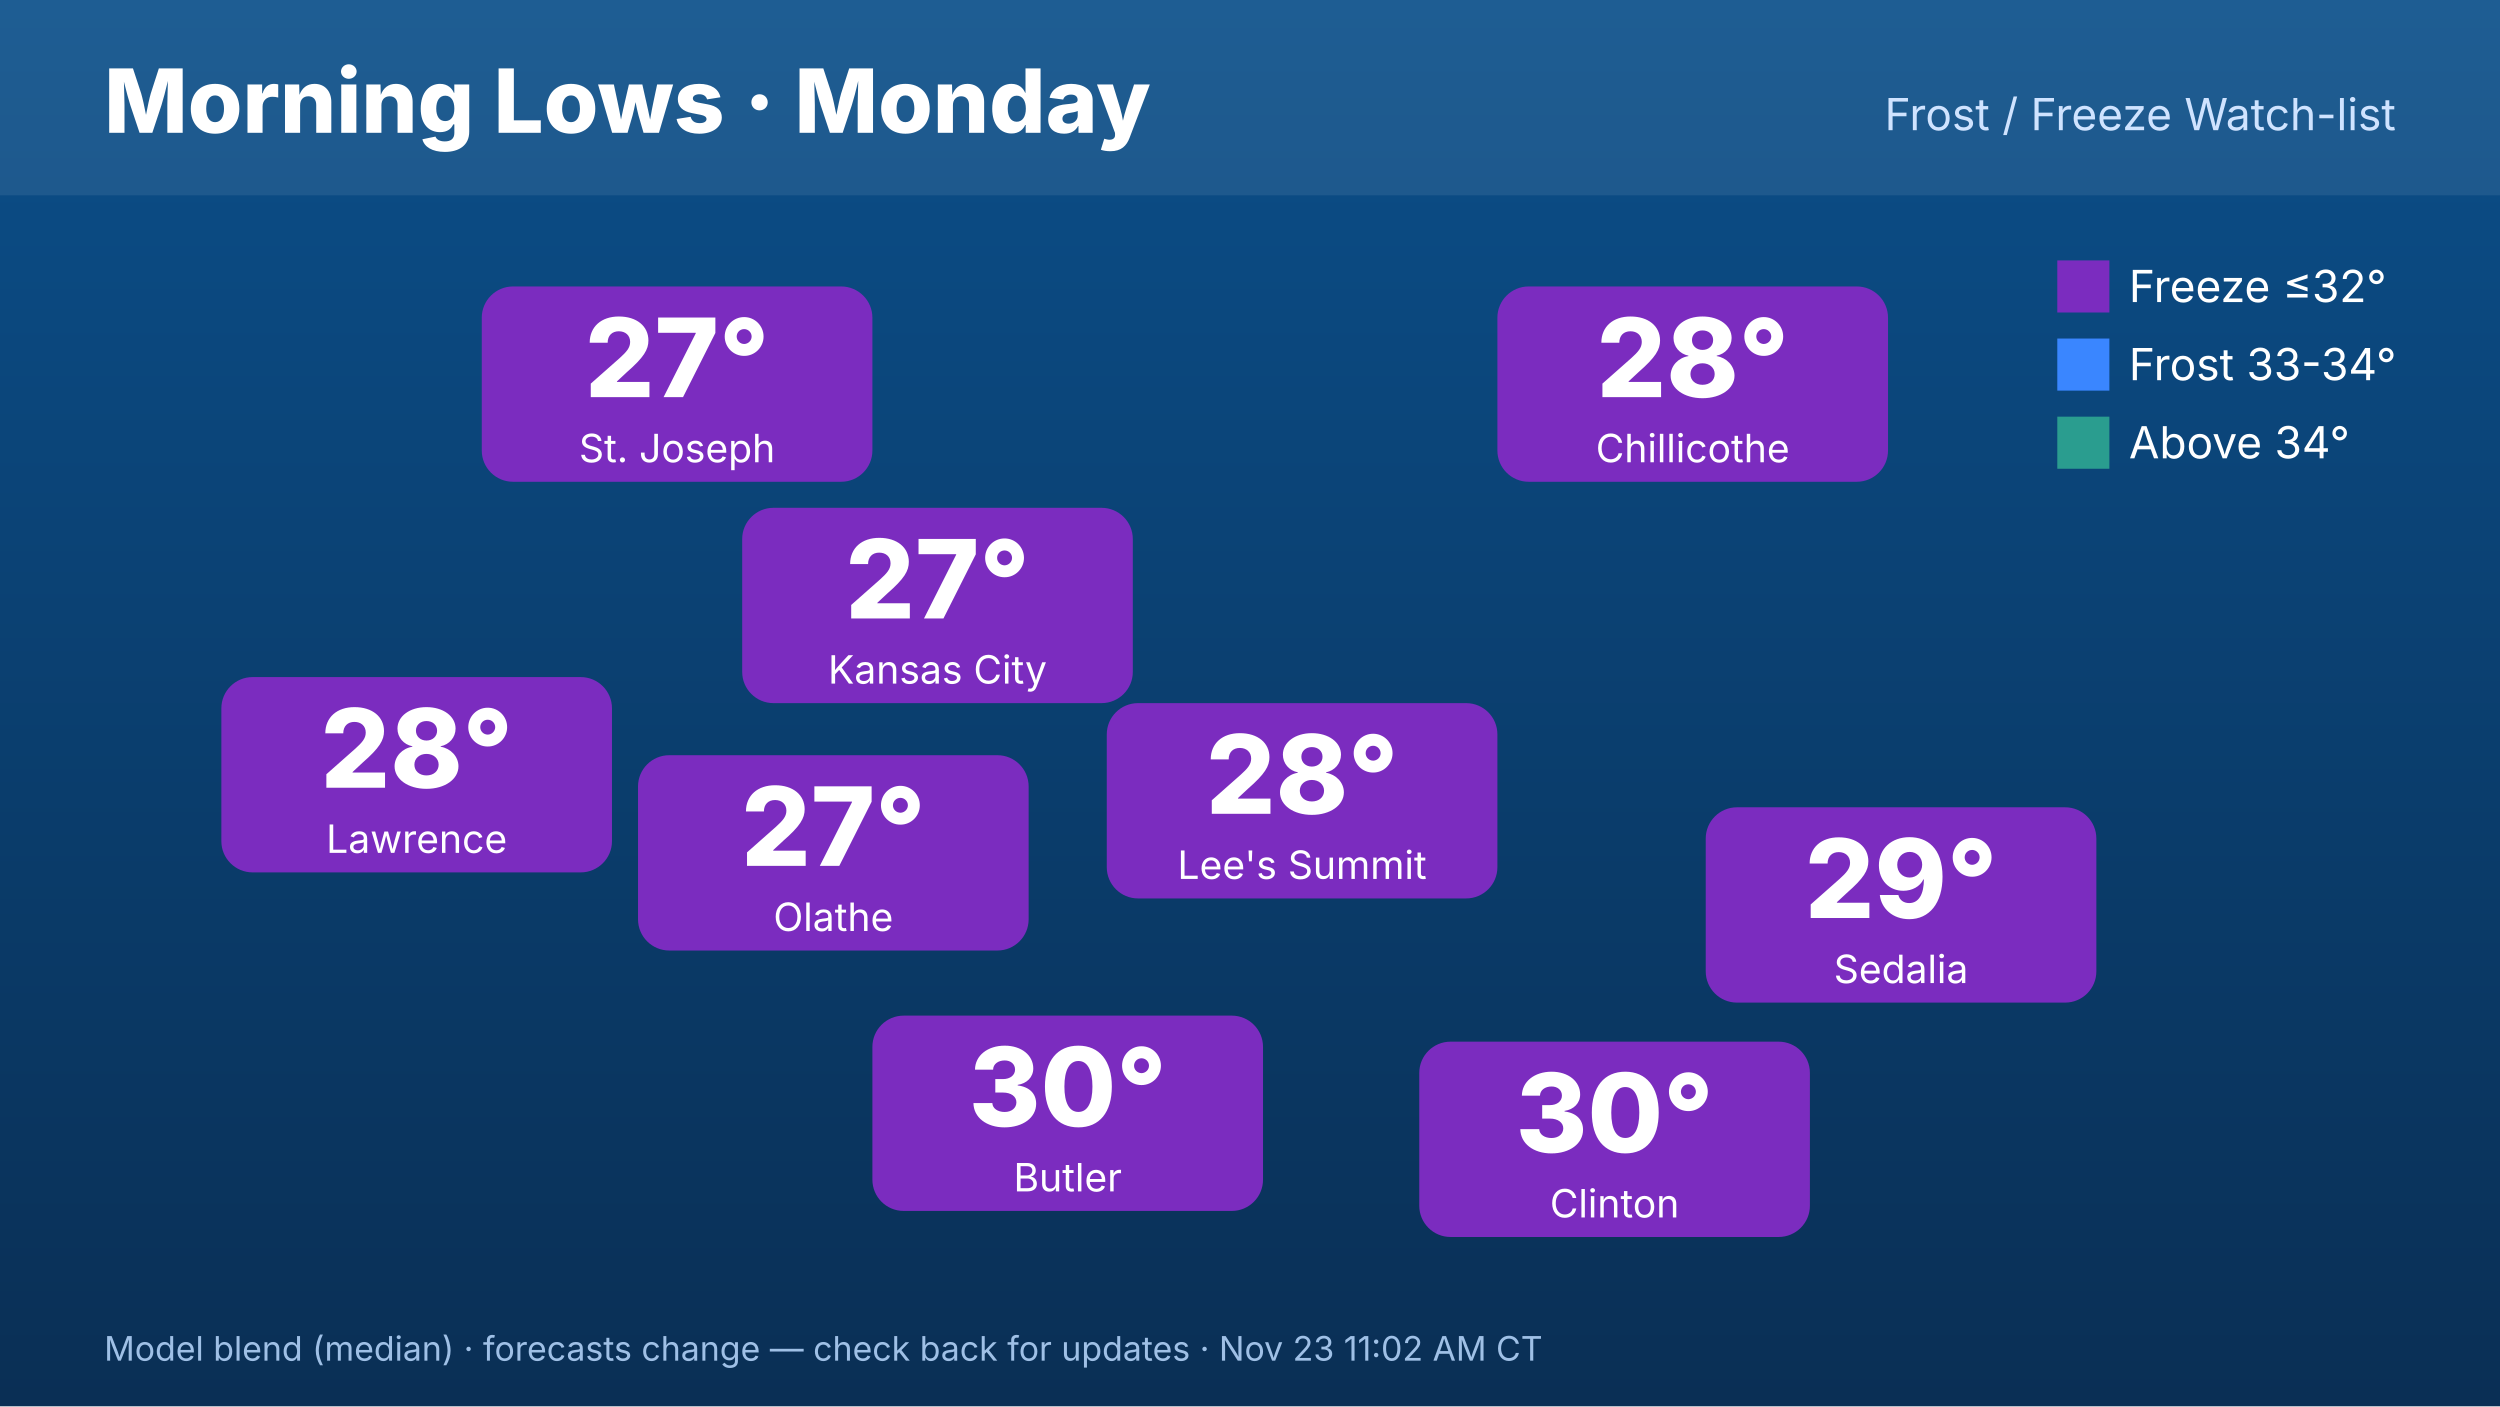
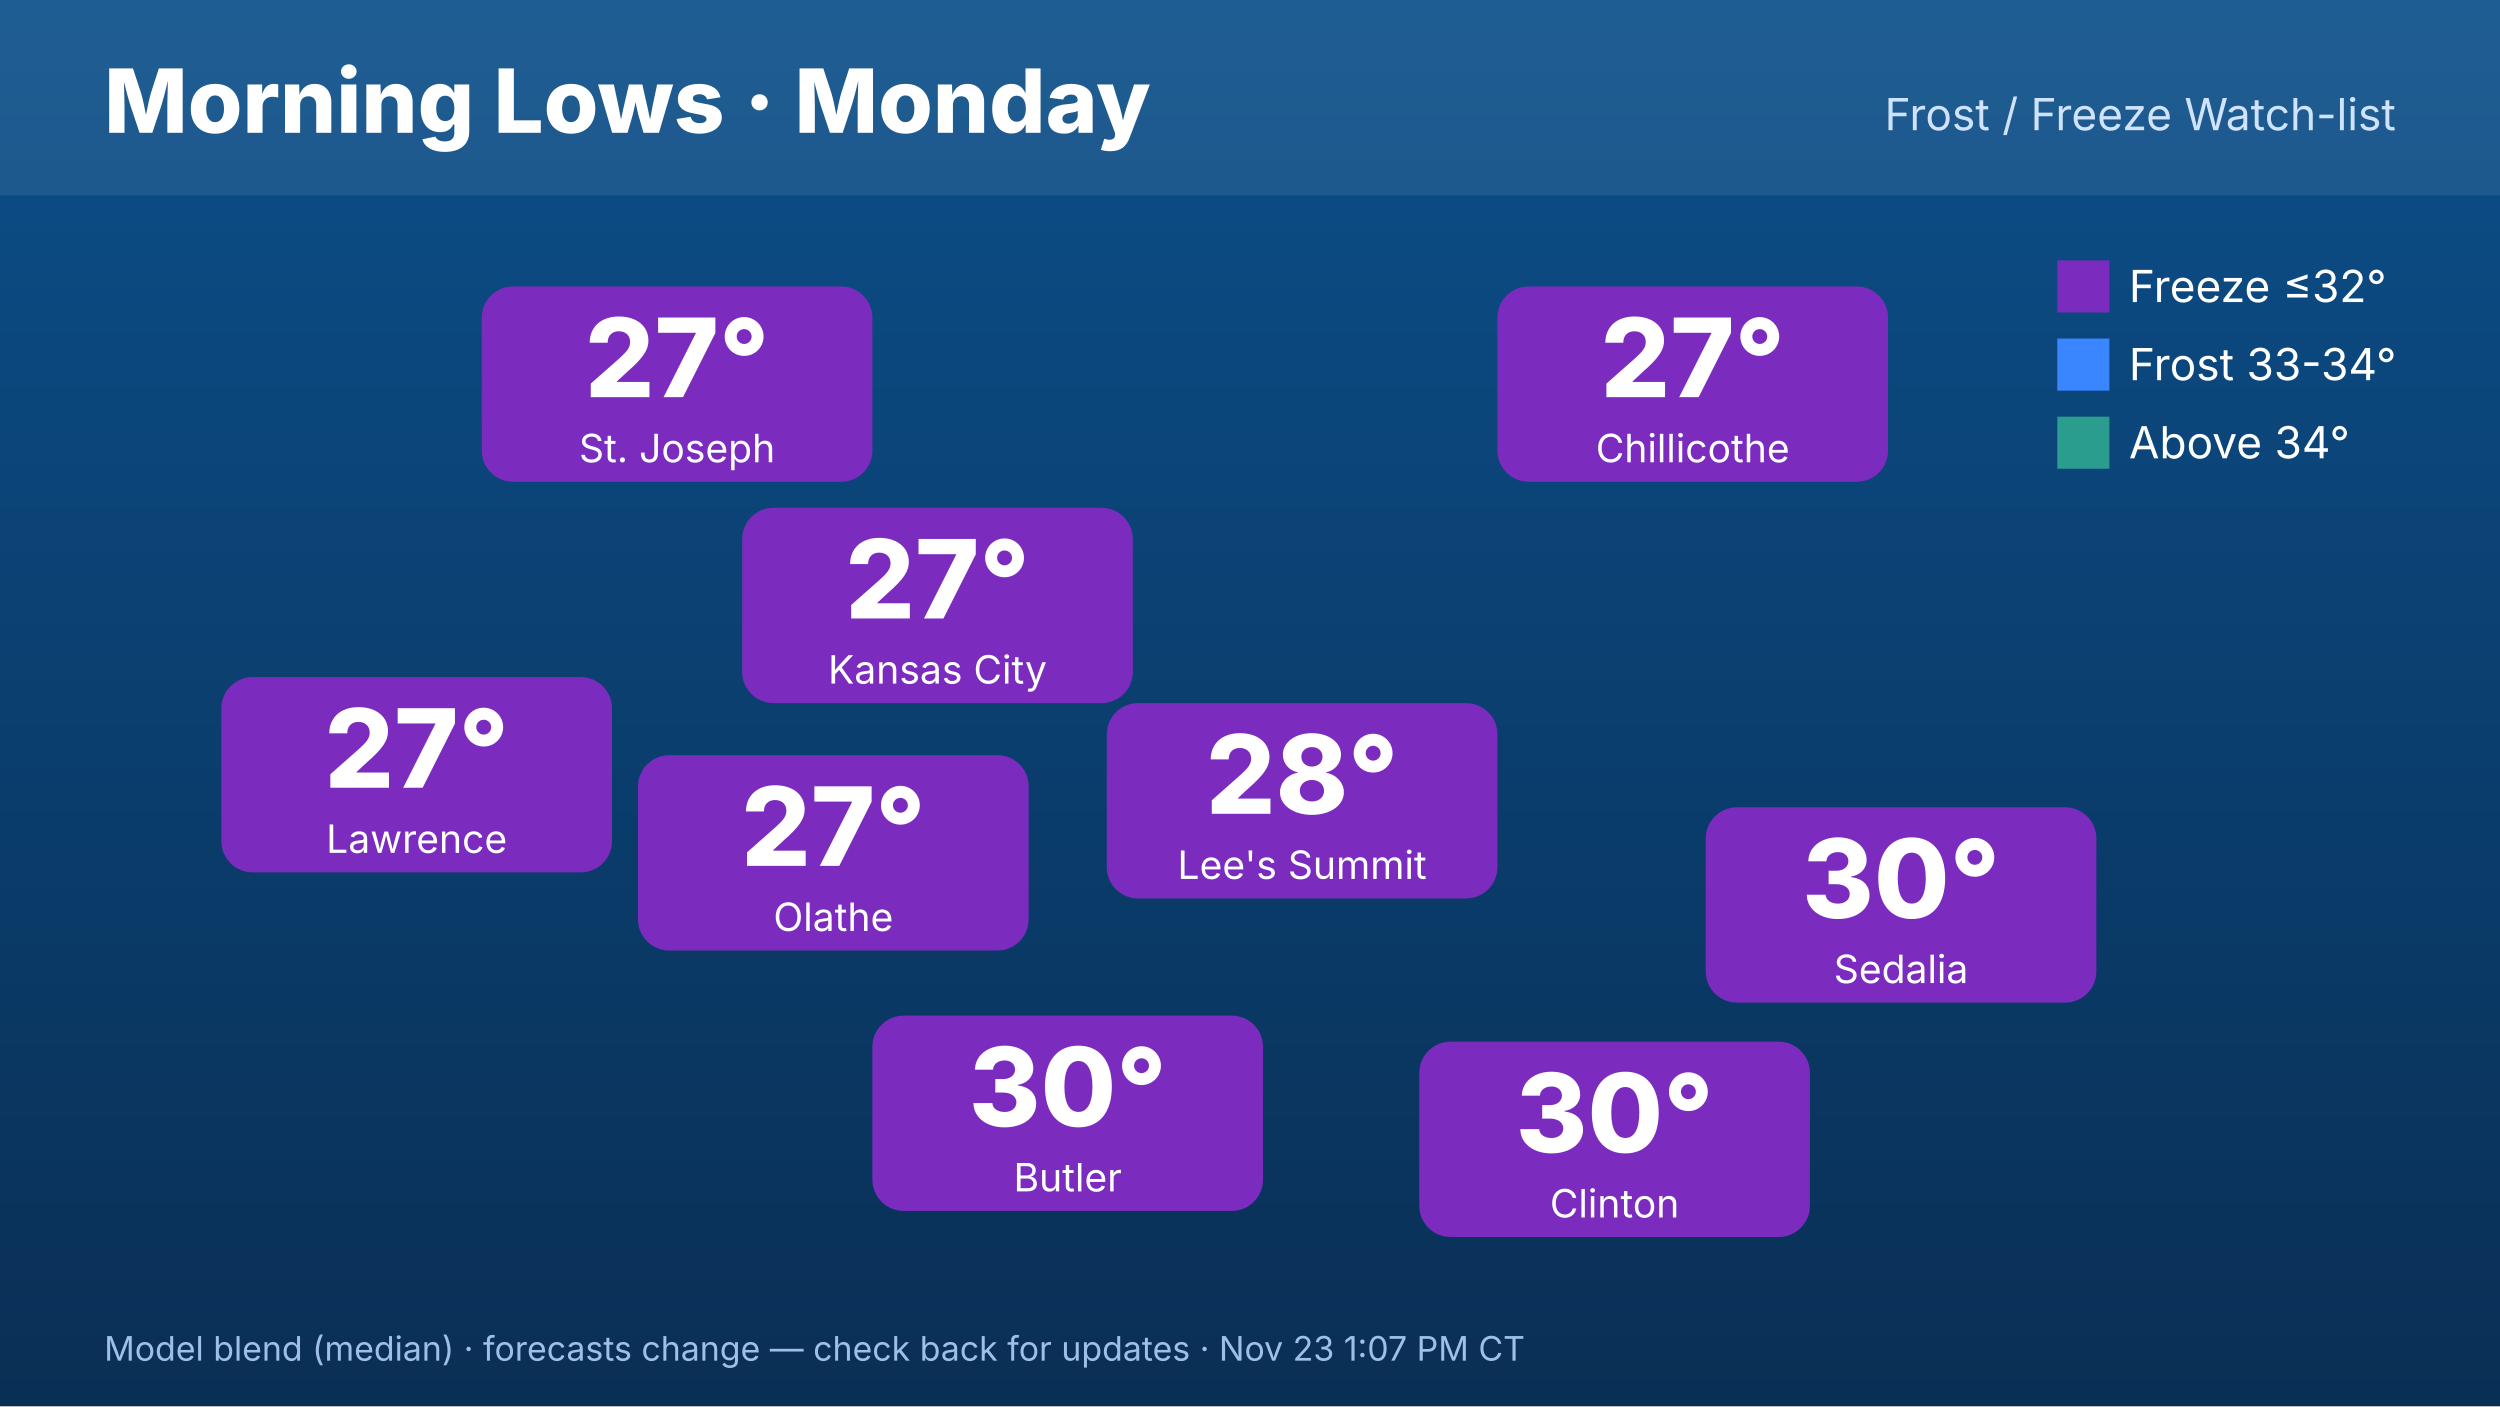
<svg xmlns="http://www.w3.org/2000/svg" width="1920" height="1080" viewBox="0 0 1920 1080" font-family="Inter,Helvetica,Arial,sans-serif">
  <defs>
    <linearGradient id="bg" x1="0" y1="0" x2="0" y2="1">
      <stop offset="0" stop-color="#0b4f8a" />
      <stop offset="1" stop-color="#0a2f55" />
    </linearGradient>
  </defs>
  <rect width="1920" height="1080" fill="url(#bg)" />
  <rect x="0" y="0" width="1920" height="150" fill="#ffffff" opacity=".08" />
  <text x="80" y="102" font-size="68" font-weight="800" fill="#fff">Morning Lows · Monday</text>
  <text x="1840" y="100" font-size="34" fill="#cfe3ff" text-anchor="end">Frost / Freeze Watch-list</text>
  <rect x="570" y="390" width="300" height="150" rx="24" fill="#7b2cbf" />
  <text x="720" y="475" font-size="84" font-weight="800" fill="#fff" text-anchor="middle">27°</text>
  <text x="720" y="525" font-size="30" fill="#fff" text-anchor="middle">Kansas City</text>
  <rect x="370" y="220" width="300" height="150" rx="24" fill="#7b2cbf" />
  <text x="520" y="305" font-size="84" font-weight="800" fill="#fff" text-anchor="middle">27°</text>
  <text x="520" y="355" font-size="30" fill="#fff" text-anchor="middle">St. Joseph</text>
  <rect x="170" y="520" width="300" height="150" rx="24" fill="#7b2cbf" />
-   <text x="320" y="605" font-size="84" font-weight="800" fill="#fff" text-anchor="middle">28°</text>
+   <text x="320" y="605" font-size="84" font-weight="800" fill="#fff" text-anchor="middle">27°</text>
  <text x="320" y="655" font-size="30" fill="#fff" text-anchor="middle">Lawrence</text>
  <rect x="1150" y="220" width="300" height="150" rx="24" fill="#7b2cbf" />
-   <text x="1300" y="305" font-size="84" font-weight="800" fill="#fff" text-anchor="middle">28°</text>
+   <text x="1300" y="305" font-size="84" font-weight="800" fill="#fff" text-anchor="middle">27°</text>
  <text x="1300" y="355" font-size="30" fill="#fff" text-anchor="middle">Chillicothe</text>
  <rect x="1310" y="620" width="300" height="150" rx="24" fill="#7b2cbf" />
-   <text x="1460" y="705" font-size="84" font-weight="800" fill="#fff" text-anchor="middle">29°</text>
+   <text x="1460" y="705" font-size="84" font-weight="800" fill="#fff" text-anchor="middle">30°</text>
  <text x="1460" y="755" font-size="30" fill="#fff" text-anchor="middle">Sedalia</text>
  <rect x="1090" y="800" width="300" height="150" rx="24" fill="#7b2cbf" />
  <text x="1240" y="885" font-size="84" font-weight="800" fill="#fff" text-anchor="middle">30°</text>
  <text x="1240" y="935" font-size="30" fill="#fff" text-anchor="middle">Clinton</text>
  <rect x="670" y="780" width="300" height="150" rx="24" fill="#7b2cbf" />
  <text x="820" y="865" font-size="84" font-weight="800" fill="#fff" text-anchor="middle">30°</text>
  <text x="820" y="915" font-size="30" fill="#fff" text-anchor="middle">Butler</text>
  <rect x="490" y="580" width="300" height="150" rx="24" fill="#7b2cbf" />
  <text x="640" y="665" font-size="84" font-weight="800" fill="#fff" text-anchor="middle">27°</text>
  <text x="640" y="715" font-size="30" fill="#fff" text-anchor="middle">Olathe</text>
  <rect x="850" y="540" width="300" height="150" rx="24" fill="#7b2cbf" />
  <text x="1000" y="625" font-size="84" font-weight="800" fill="#fff" text-anchor="middle">28°</text>
  <text x="1000" y="675" font-size="30" fill="#fff" text-anchor="middle">Lee's Summit</text>
  <g font-size="34" fill="#fff">
    <rect x="1580" y="200" width="40" height="40" fill="#7b2cbf" />
    <text x="1635" y="232">Freeze ≤32°</text>
    <rect x="1580" y="260" width="40" height="40" fill="#3a86ff" />
    <text x="1635" y="292">Frost 33-34°</text>
    <rect x="1580" y="320" width="40" height="40" fill="#2a9d8f" />
    <text x="1635" y="352">Above 34°</text>
  </g>
-   <text x="80" y="1045" font-size="26" fill="#9fc0e6">Model blend (median) · forecasts change — check back for updates · Nov 23 11:02 AM CT</text>
+   <text x="80" y="1045" font-size="26" fill="#9fc0e6">Model blend (median) · forecasts change — check back for updates · Nov 23 1:07 PM CT</text>
</svg>
